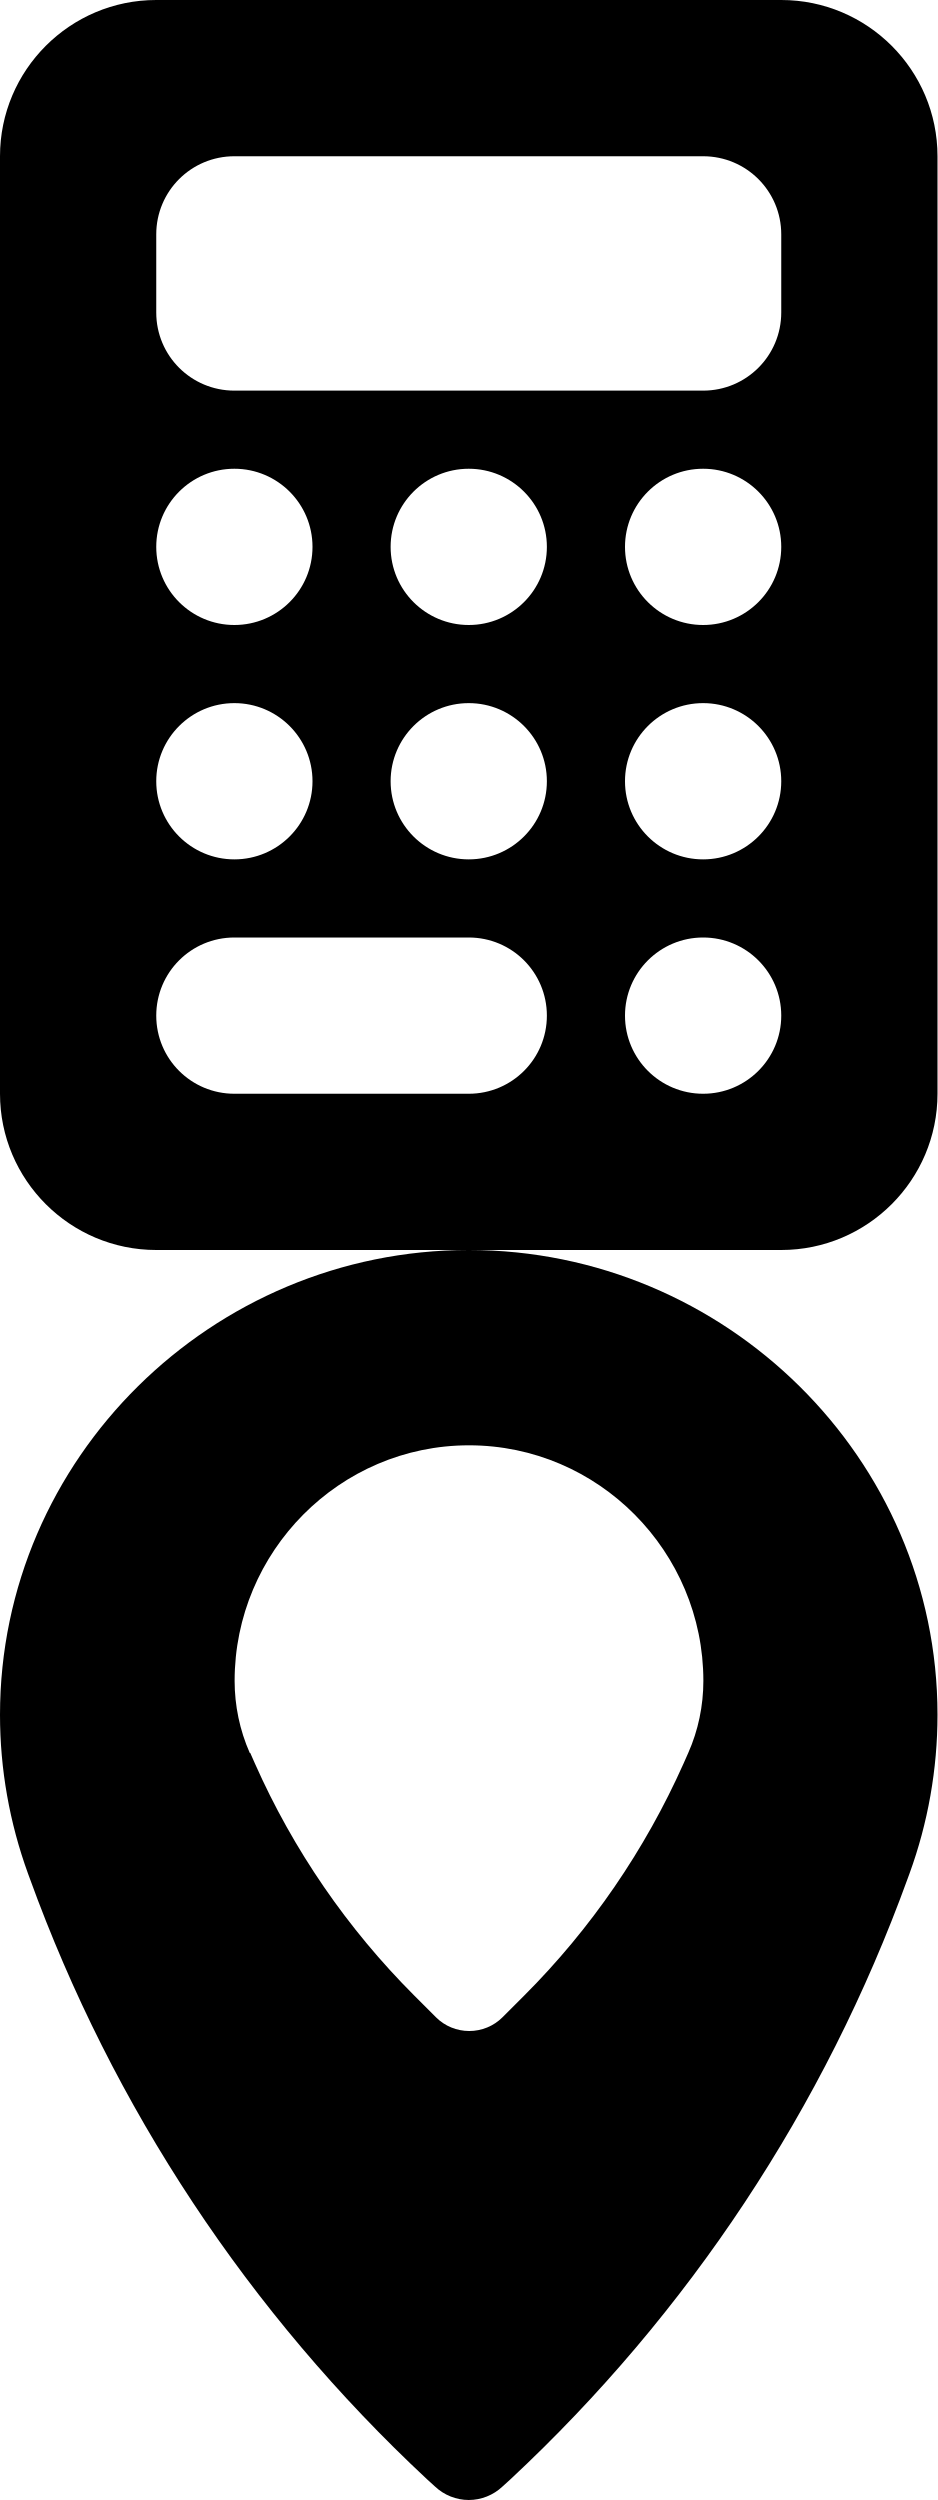
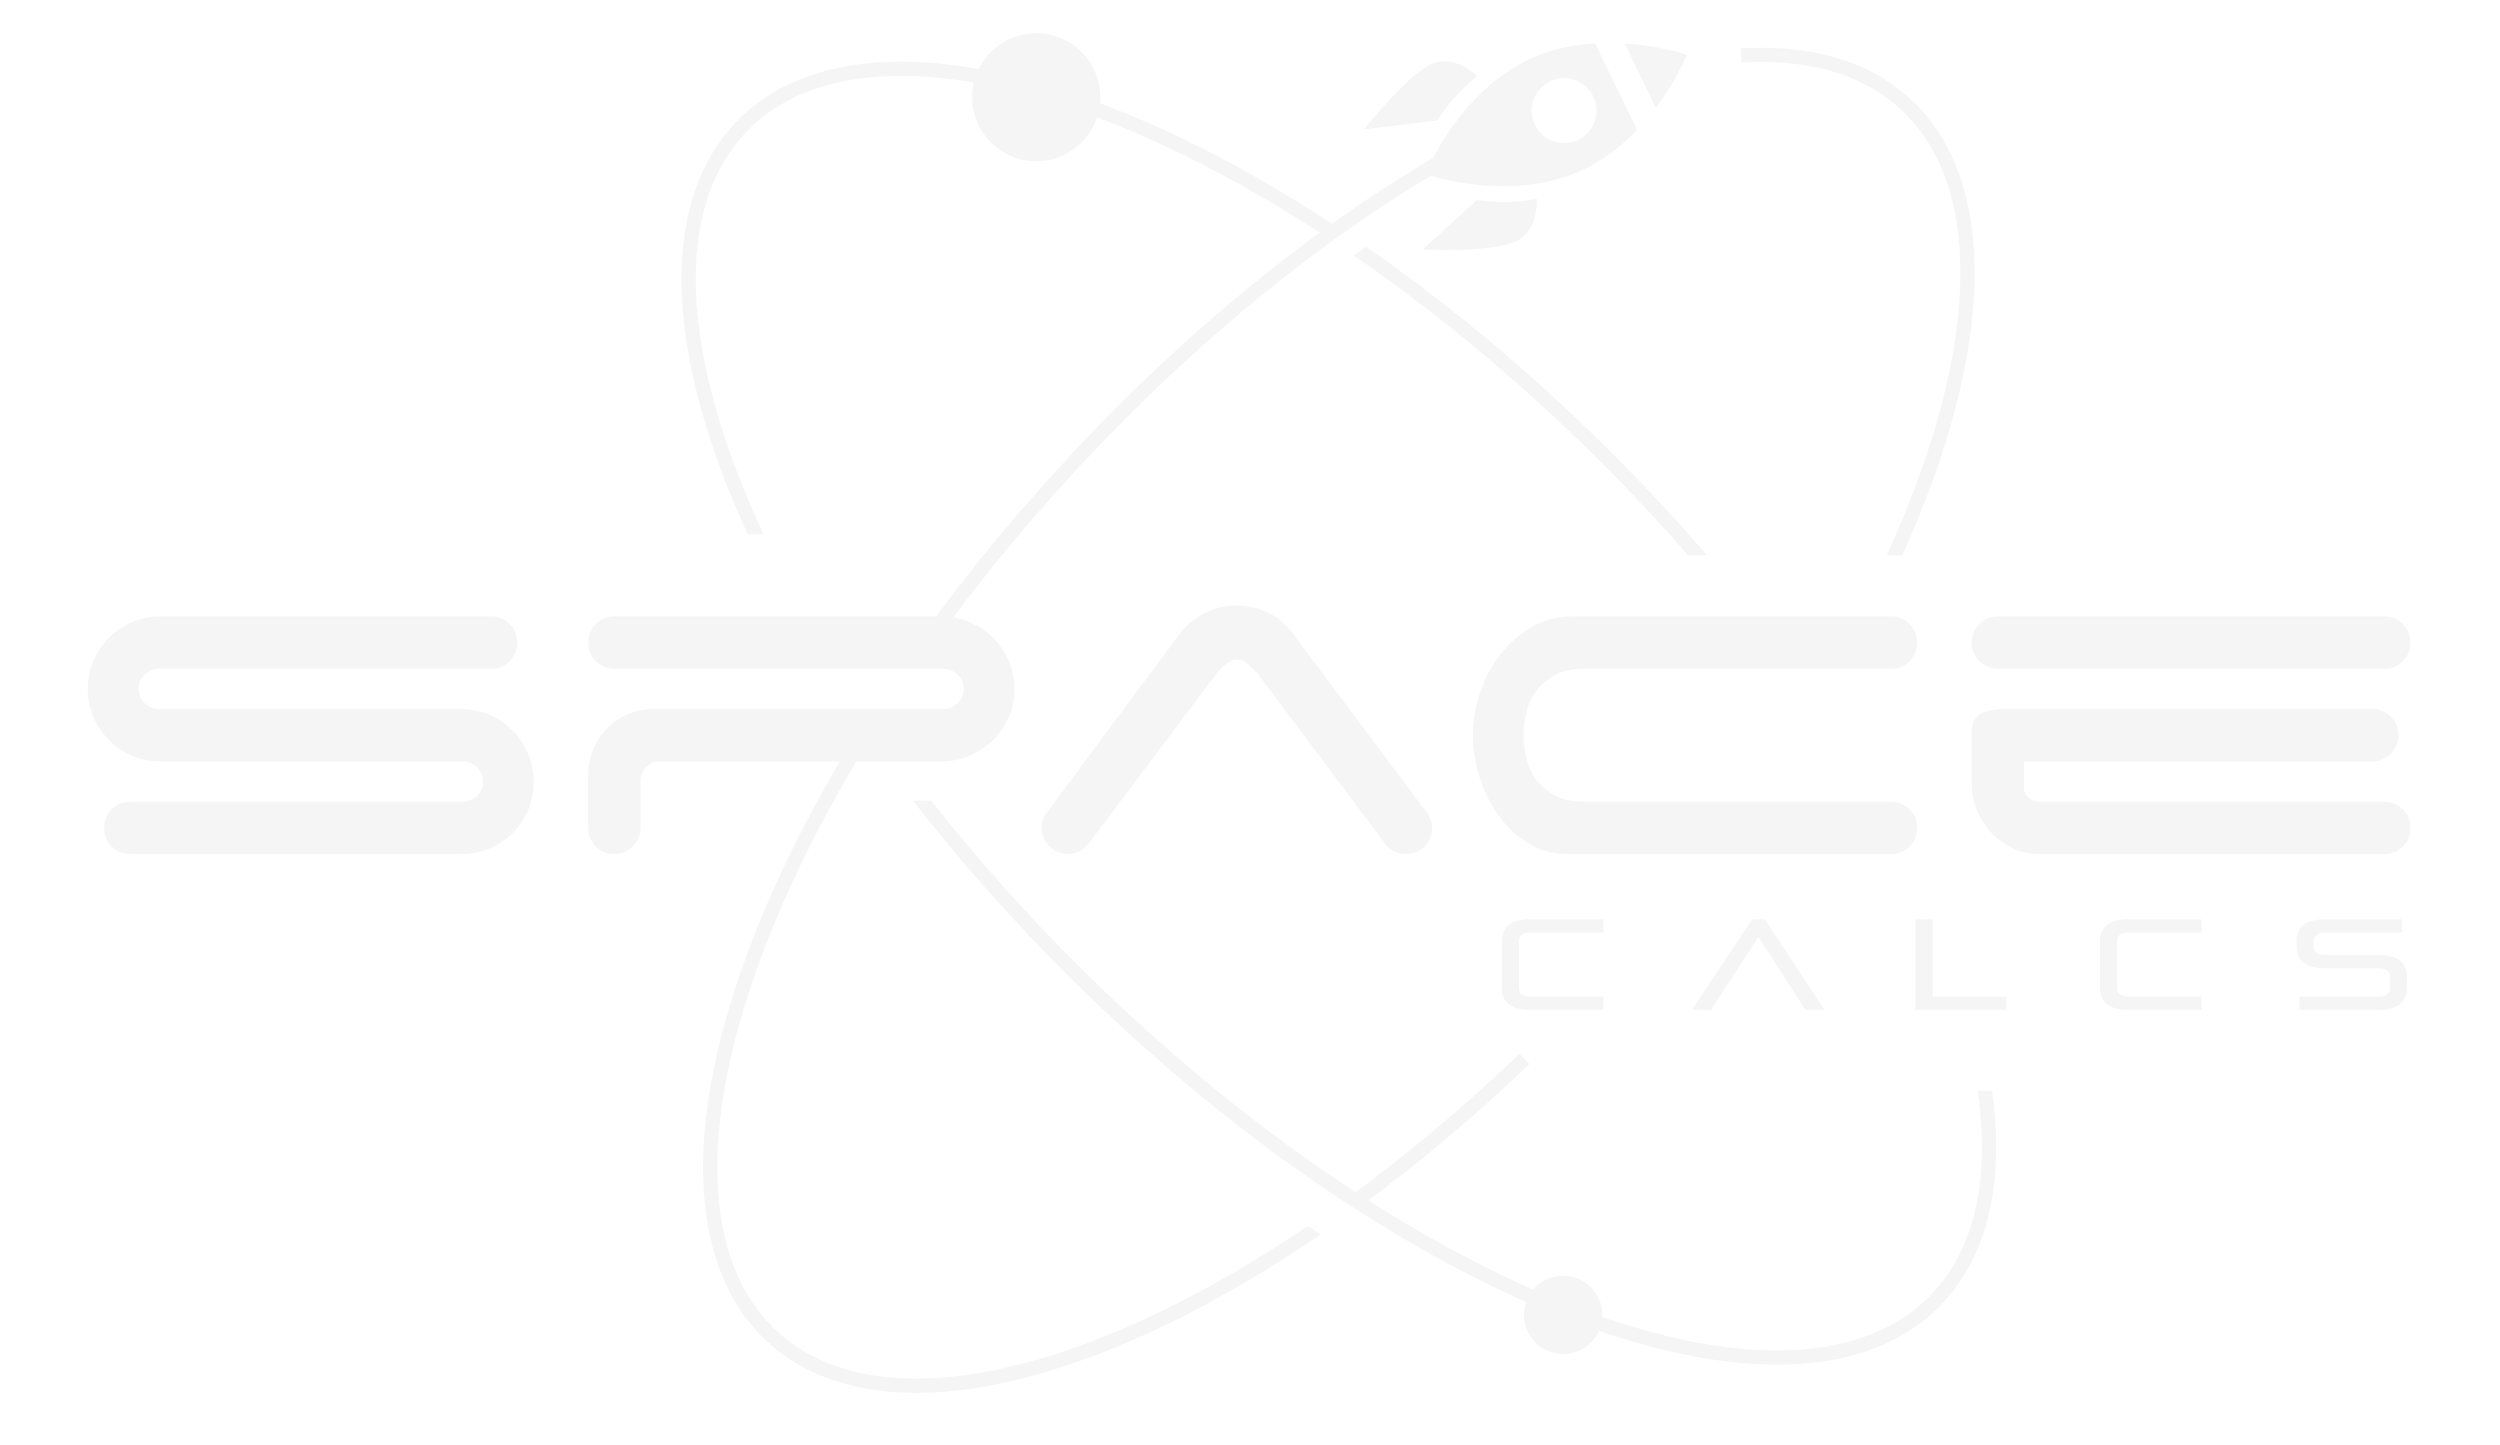
- <svg xmlns="http://www.w3.org/2000/svg" viewBox="0 0 384 1024">
-   <path d="M64 0C28.7 0 0 28.7 0 64V448c0 35.3 28.7 64 64 64H320c35.3 0 64-28.7 64-64V64c0-35.3-28.7-64-64-64H64zM96 64H288c17.7 0 32 14.3 32 32v32c0 17.7-14.3 32-32 32H96c-17.7 0-32-14.3-32-32V96c0-17.7 14.3-32 32-32zm32 160a32 32 0 1 1 -64 0 32 32 0 1 1 64 0zM96 352a32 32 0 1 1 0-64 32 32 0 1 1 0 64zM64 416c0-17.7 14.3-32 32-32h96c17.7 0 32 14.3 32 32s-14.3 32-32 32H96c-17.7 0-32-14.3-32-32zM192 256a32 32 0 1 1 0-64 32 32 0 1 1 0 64zm32 64a32 32 0 1 1 -64 0 32 32 0 1 1 64 0zm64-64a32 32 0 1 1 0-64 32 32 0 1 1 0 64zm32 64a32 32 0 1 1 -64 0 32 32 0 1 1 64 0zM288 448a32 32 0 1 1 0-64 32 32 0 1 1 0 64z" />
-   <g transform="translate(384,1024) rotate(180)">
-     <path d="M372.5 256.5l-.7-1.9C337.8 160.8 282 76.5 209.1 8.5l-3.3-3C202.1 2 197.1 0 192 0s-10.1 2-13.8 5.5l-3.3 3C102 76.5 46.2 160.8 12.2 254.6l-.7 1.9C3.9 277.3 0 299.4 0 321.6C0 426.7 86.8 512 192 512s192-85.3 192-190.4c0-22.2-3.9-44.2-11.5-65.1zm-90.8 49.5c4.1 9.3 6.2 19.4 6.2 29.5c0 53-43 96.5-96 96.5s-96-43.5-96-96.5c0-10.1 2.1-20.3 6.2-29.5l1.9-4.3c15.8-35.4 37.9-67.7 65.3-95.1l8.9-8.9c3.6-3.6 8.5-5.6 13.6-5.6s10 2 13.6 5.6l8.9 8.9c27.4 27.4 49.6 59.7 65.3 95.1l1.9 4.3z" />
+ <svg xmlns="http://www.w3.org/2000/svg" width="270" height="156" enable-background="new 0 0 600 450" version="1.1" xml:space="preserve">
+   <g class="layer">
+     <g id="svg_2">
+       <g id="svg_3">
+         <path d="m14.25,81.62c-0.94,-0.42 -1.77,-0.98 -2.47,-1.68c-0.71,-0.71 -1.27,-1.53 -1.68,-2.47c-0.41,-0.95 -0.62,-1.97 -0.62,-3.07c0,-1.1 0.21,-2.12 0.62,-3.06c0.41,-0.94 0.97,-1.76 1.68,-2.47c0.7,-0.71 1.53,-1.27 2.47,-1.68c0.94,-0.41 1.96,-0.62 3.06,-0.62l35.74,0c0.78,0 1.45,0.28 2,0.83c0.55,0.55 0.82,1.21 0.82,2c0,0.79 -0.27,1.45 -0.82,2c-0.55,0.55 -1.22,0.82 -2,0.82l-35.86,0c-0.58,0 -1.1,0.21 -1.56,0.62c-0.45,0.41 -0.67,0.94 -0.67,1.56c0,0.59 0.22,1.1 0.67,1.53c0.46,0.44 0.98,0.65 1.56,0.65l32.56,0c1.1,0 2.13,0.21 3.09,0.62c0.96,0.41 1.8,0.97 2.5,1.68c0.71,0.7 1.27,1.54 1.68,2.5s0.62,1.99 0.62,3.09s-0.21,2.12 -0.62,3.06c-0.41,0.94 -0.97,1.77 -1.68,2.47c-0.7,0.71 -1.54,1.26 -2.5,1.65c-0.96,0.4 -1.99,0.59 -3.09,0.59l-35.68,0c-0.78,0 -1.45,-0.27 -2,-0.82c-0.55,-0.55 -0.82,-1.22 -0.82,-2.01s0.27,-1.45 0.82,-2c0.55,-0.55 1.22,-0.82 2,-0.82l35.92,0c0.58,0 1.09,-0.21 1.53,-0.62c0.43,-0.41 0.64,-0.91 0.64,-1.5c0,-0.63 -0.21,-1.16 -0.64,-1.59c-0.44,-0.43 -0.95,-0.65 -1.53,-0.65l-32.68,0c-1.1,0 -2.12,-0.2 -3.06,-0.61z" fill="#F5F5F5" id="svg_4" />
+         <path d="m63.53,69.4c0,-0.78 0.27,-1.45 0.82,-2c0.55,-0.55 1.22,-0.83 2,-0.83l35.27,0c1.09,0 2.12,0.21 3.09,0.62c0.96,0.41 1.8,0.97 2.53,1.68c0.72,0.71 1.29,1.53 1.7,2.47c0.42,0.94 0.62,1.97 0.62,3.06c0,1.1 -0.2,2.12 -0.62,3.07c-0.41,0.94 -0.98,1.76 -1.7,2.47c-0.73,0.71 -1.57,1.27 -2.53,1.68c-0.97,0.41 -2,0.62 -3.09,0.62l-30.62,0c-0.51,0.07 -0.94,0.31 -1.29,0.7c-0.36,0.4 -0.53,0.88 -0.53,1.47l0,5.01c0,0.78 -0.29,1.45 -0.86,2c-0.57,0.55 -1.22,0.82 -1.97,0.82c-0.79,0 -1.45,-0.27 -2,-0.82c-0.55,-0.55 -0.83,-1.22 -0.83,-2l0,-5.65c0,-0.98 0.18,-1.92 0.53,-2.8c0.36,-0.88 0.86,-1.65 1.51,-2.3c0.64,-0.64 1.39,-1.15 2.23,-1.53c0.85,-0.37 1.78,-0.56 2.8,-0.56l31.26,0c0.59,0 1.11,-0.2 1.56,-0.61c0.45,-0.42 0.68,-0.94 0.68,-1.56c0,-0.59 -0.23,-1.1 -0.68,-1.54c-0.45,-0.43 -0.97,-0.64 -1.56,-0.64l-35.5,0c-0.79,0 -1.45,-0.28 -2,-0.83c-0.55,-0.55 -0.82,-1.21 -0.82,-2z" fill="#F5F5F5" id="svg_5" />
+         <path d="m117.51,91.18c-0.59,0.71 -1.32,1.06 -2.18,1.06c-0.78,0 -1.45,-0.27 -2,-0.82c-0.55,-0.55 -0.82,-1.22 -0.82,-2c0,-0.71 0.19,-1.28 0.58,-1.71l14.31,-19.25c0.67,-0.9 1.55,-1.64 2.65,-2.21c1.1,-0.57 2.28,-0.85 3.53,-0.85c1.18,0 2.3,0.25 3.36,0.76c1.06,0.51 1.92,1.22 2.59,2.12l14.3,19.14c0.24,0.27 0.43,0.57 0.59,0.91c0.16,0.33 0.24,0.69 0.24,1.09c0,0.78 -0.28,1.45 -0.83,2c-0.55,0.55 -1.21,0.82 -2,0.82c-0.94,0 -1.69,-0.37 -2.24,-1.11l-13.71,-18.31c-0.28,-0.32 -0.62,-0.66 -1.03,-1.03c-0.41,-0.38 -0.84,-0.56 -1.27,-0.56c-0.43,0 -0.85,0.18 -1.26,0.56c-0.42,0.37 -0.74,0.71 -0.98,1.03l-13.83,18.36z" fill="#F5F5F5" id="svg_6" />
+         <path d="m159.07,79.41c0,-1.49 0.25,-2.99 0.74,-4.51c0.49,-1.51 1.21,-2.88 2.15,-4.12c0.94,-1.23 2.08,-2.24 3.41,-3.03c1.34,-0.78 2.85,-1.18 4.54,-1.18l34.32,0c0.78,0 1.45,0.28 2,0.83c0.55,0.55 0.82,1.22 0.82,2c0,0.79 -0.27,1.45 -0.82,2c-0.55,0.55 -1.22,0.83 -2,0.83l-33.09,0c-1.37,0 -2.48,0.24 -3.33,0.73c-0.84,0.49 -1.51,1.09 -2,1.8c-0.49,0.7 -0.82,1.48 -1,2.32c-0.17,0.85 -0.26,1.62 -0.26,2.33s0.09,1.48 0.26,2.32c0.18,0.85 0.51,1.62 1,2.33c0.49,0.7 1.16,1.3 2,1.79c0.85,0.49 1.96,0.74 3.33,0.74l33.09,0c0.78,0 1.45,0.27 2,0.82c0.55,0.55 0.82,1.22 0.82,2.01s-0.27,1.45 -0.82,2c-0.55,0.55 -1.22,0.82 -2,0.82l-34.91,0c-1.61,0 -3.05,-0.39 -4.3,-1.18c-1.26,-0.78 -2.33,-1.79 -3.21,-3.03c-0.88,-1.23 -1.56,-2.62 -2.03,-4.15c-0.47,-1.53 -0.71,-3.02 -0.71,-4.47z" fill="#F5F5F5" id="svg_7" />
+         <path d="m212.94,69.4c0,-0.78 0.27,-1.45 0.82,-2c0.55,-0.55 1.22,-0.83 2.01,-0.83l41.73,0c0.79,0 1.46,0.28 2.01,0.83c0.55,0.55 0.82,1.22 0.82,2c0,0.79 -0.27,1.45 -0.82,2c-0.55,0.55 -1.22,0.83 -2.01,0.83l-41.73,0c-0.79,0 -1.46,-0.28 -2.01,-0.83c-0.55,-0.55 -0.82,-1.21 -0.82,-2zm7.18,22.84c-0.86,0 -1.73,-0.18 -2.59,-0.56s-1.63,-0.89 -2.29,-1.56c-0.67,-0.67 -1.22,-1.47 -1.65,-2.41c-0.44,-0.94 -0.65,-2 -0.65,-3.18l0,-5.3c0,-1.06 0.3,-1.77 0.91,-2.12c0.61,-0.35 1.56,-0.53 2.86,-0.53l39.5,0c0.79,0 1.45,0.28 2,0.83c0.55,0.55 0.83,1.21 0.83,2c0,0.78 -0.28,1.45 -0.83,2c-0.55,0.55 -1.21,0.82 -2,0.82l-37.62,0l0,2.89c0,0.39 0.17,0.73 0.5,1.03c0.34,0.29 0.78,0.44 1.33,0.44l37.08,0c0.79,0 1.46,0.27 2.01,0.82c0.55,0.55 0.82,1.22 0.82,2s-0.27,1.46 -0.82,2.01c-0.55,0.55 -1.22,0.82 -2.01,0.82l-37.38,0z" fill="#F5F5F5" id="svg_8" />
+       </g>
+       <path d="m98.19,70.79c0.72,-0.61 1.53,-0.81 2.29,-0.75c4.51,-6.29 9.61,-12.6 15.27,-18.76c13.91,-15.14 28.98,-27.03 42.98,-34.71l-0.74,-1.34c-14.18,7.77 -29.36,19.76 -43.37,35.01c-6.25,6.8 -11.83,13.78 -16.68,20.73c0.08,-0.06 0.16,-0.12 0.25,-0.18z" fill="#F5F5F5" id="svg_9" />
+       <path d="m190.24,6.69c6.17,0.01 11.27,1.66 15.01,5.1c4.36,4 6.47,10.07 6.47,17.67c0.01,8.63 -2.76,19.17 -7.96,30.51l1.69,0c5.08,-11.24 7.81,-21.72 7.81,-30.51c0,-7.86 -2.2,-14.43 -6.97,-18.8c-4.08,-3.76 -9.62,-5.51 -16.05,-5.5c-0.73,0 -1.47,0.02 -2.23,0.06l0.09,1.54c0.73,-0.04 1.44,-0.07 2.14,-0.07z" fill="#F5F5F5" id="svg_10" />
+       <path d="m215.14,117.81l-1.54,0c0.3,2.12 0.45,4.16 0.45,6.09c0,6.73 -1.84,12.23 -5.65,16.08c-3.89,3.95 -9.54,5.86 -16.49,5.87c-9.72,0 -21.93,-3.78 -34.94,-10.8c-13.02,-7.02 -26.85,-17.27 -39.89,-30.14c-6.1,-6.02 -11.6,-12.21 -16.5,-18.43l-1.97,0c5.12,6.59 10.93,13.16 17.39,19.53c13.14,12.96 27.07,23.29 40.24,30.39c13.16,7.1 25.55,10.98 35.67,10.98c7.22,0.01 13.33,-2 17.59,-6.32c4.16,-4.21 6.09,-10.16 6.09,-17.16c0,-1.95 -0.15,-3.98 -0.45,-6.09z" fill="#F5F5F5" id="svg_11" />
+       <g id="svg_12">
+         <path d="m165.27,109.07c-2.22,0 -3.07,-0.96 -3.07,-2.36l0,-5.07c0,-1.4 0.85,-2.36 3.07,-2.36l7.9,0l0,1.44l-7.9,0c-0.83,0 -1.22,0.32 -1.22,0.91l0,5.09c0,0.58 0.39,0.9 1.22,0.9l7.9,0l0,1.45l-7.9,0z" fill="#F5F5F5" id="svg_13" />
+         <path d="m194.97,109.07l-5.05,-7.89l-5.14,7.89l-2.06,0l6.51,-9.79l1.35,0l6.48,9.79l-2.09,0z" fill="#F5F5F5" id="svg_14" />
+         <path d="m206.86,109.07l0,-9.79l1.87,0l0,8.35l7.94,0l0,1.44l-9.81,0z" fill="#F5F5F5" id="svg_15" />
+         <path d="m229.88,109.07c-2.23,0 -3.08,-0.96 -3.08,-2.36l0,-5.07c0,-1.4 0.85,-2.36 3.08,-2.36l7.89,0l0,1.44l-7.89,0c-0.84,0 -1.23,0.32 -1.23,0.91l0,5.09c0,0.58 0.39,0.9 1.23,0.9l7.89,0l0,1.45l-7.89,0z" fill="#F5F5F5" id="svg_16" />
+         <path d="m248.35,109.07l0,-1.44l8.52,0c0.84,0 1.23,-0.32 1.23,-0.91l0,-1.24c0,-0.58 -0.39,-0.9 -1.23,-0.9l-5.76,0c-2.23,0 -3.08,-0.96 -3.08,-2.37l0,-0.57c0,-1.4 0.85,-2.36 3.08,-2.36l8.29,0l0,1.44l-8.29,0c-0.84,0 -1.23,0.32 -1.23,0.91l0,0.6c0,0.58 0.39,0.9 1.23,0.9l5.76,0c2.23,0 3.08,0.96 3.08,2.37l0,1.21c0,1.4 -0.85,2.36 -3.08,2.36l-8.52,0z" fill="#F5F5F5" id="svg_17" />
+       </g>
+       <circle cx="111.91" cy="10.5" fill="#F5F5F5" id="svg_18" r="6.92" />
+       <circle cx="168.82" cy="142.01" fill="#F5F5F5" id="svg_19" r="4.23" />
+       <g id="svg_20">
+         <path d="m172.27,4.68c-2.26,0.13 -4.67,0.6 -6.97,1.66c-7.8,3.56 -11.37,12.48 -11.37,12.48s9.07,3.15 16.88,-0.41c2.39,-1.1 4.39,-2.69 6,-4.38l-4.54,-9.35zm-6.54,8.73c-0.81,-1.77 -0.03,-3.84 1.74,-4.65c1.76,-0.8 3.83,-0.03 4.64,1.74c0.81,1.75 0.03,3.84 -1.73,4.64c-1.77,0.8 -3.84,0.03 -4.65,-1.73z" fill="#F5F5F5" id="svg_21" />
+         <path d="m178.83,11.64c2.27,-3.02 3.36,-5.72 3.36,-5.72s-2.85,-0.99 -6.73,-1.23l3.37,6.95z" fill="#F5F5F5" id="svg_22" />
+         <path d="m164.23,25.78c1.56,-1.15 1.78,-3.12 1.76,-4.31c-2.11,0.43 -4.32,0.44 -6.49,0.15l-5.86,5.33c0,0 8.42,0.42 10.59,-1.17z" fill="#F5F5F5" id="svg_23" />
+         <path d="m155.15,6.72c1.9,-0.43 3.54,0.7 4.41,1.5c-1.7,1.3 -3.15,2.98 -4.36,4.8l-7.86,0.94c0,0 5.19,-6.64 7.81,-7.24z" fill="#F5F5F5" id="svg_24" />
+       </g>
+       <path d="m182.32,59.97l2.04,0c-3.48,-4.02 -7.2,-8.02 -11.17,-11.93c-8.35,-8.25 -17.03,-15.42 -25.63,-21.38c-0.44,0.31 -0.88,0.62 -1.33,0.95c8.67,5.97 17.44,13.19 25.89,21.52c3.61,3.56 7,7.19 10.2,10.84z" fill="#F5F5F5" id="svg_25" />
+       <path d="m97.29,6.66c-7.23,0 -13.34,2 -17.6,6.32c-4.16,4.22 -6.09,10.17 -6.09,17.16c0,8.01 2.51,17.45 7.16,27.57l1.71,0c-4.78,-10.22 -7.33,-19.71 -7.33,-27.57c0,-6.73 1.84,-12.22 5.65,-16.08c3.9,-3.95 9.54,-5.86 16.5,-5.86c9.72,-0.01 21.92,3.77 34.93,10.8c3.6,1.94 7.26,4.13 10.95,6.55l1.42,-0.9c-3.92,-2.6 -7.81,-4.94 -11.63,-7.01c-13.17,-7.09 -25.56,-10.97 -35.67,-10.98z" fill="#F5F5F5" id="svg_26" />
+       <path d="m164.12,113.81c-6.06,5.78 -12.23,10.94 -18.35,15.4c0.48,0.28 0.96,0.57 1.45,0.85c6,-4.42 12.04,-9.48 17.96,-15.14l-1.06,-1.11zm-34.84,25.84c-11.26,6.01 -21.78,9.24 -30.33,9.24c-6.16,0 -11.27,-1.66 -15.01,-5.1c-4.35,-4 -6.47,-10.07 -6.47,-17.67c0,-9.72 3.5,-21.86 10.05,-34.85c1.93,-3.84 4.14,-7.76 6.6,-11.71c-0.69,0.18 -1.39,0.34 -2.1,0.47c-2.17,3.56 -4.13,7.08 -5.88,10.55c-6.62,13.13 -10.2,25.45 -10.21,35.54c0,7.87 2.21,14.43 6.97,18.81c4.08,3.75 9.62,5.5 16.05,5.5c8.93,-0.01 19.65,-3.34 31.06,-9.42c4.13,-2.21 8.36,-4.79 12.63,-7.7c-0.47,-0.31 -0.93,-0.61 -1.39,-0.92c-4.05,2.74 -8.05,5.17 -11.97,7.26z" fill="#F5F5F5" id="svg_27" />
+     </g>
  </g>
</svg>
